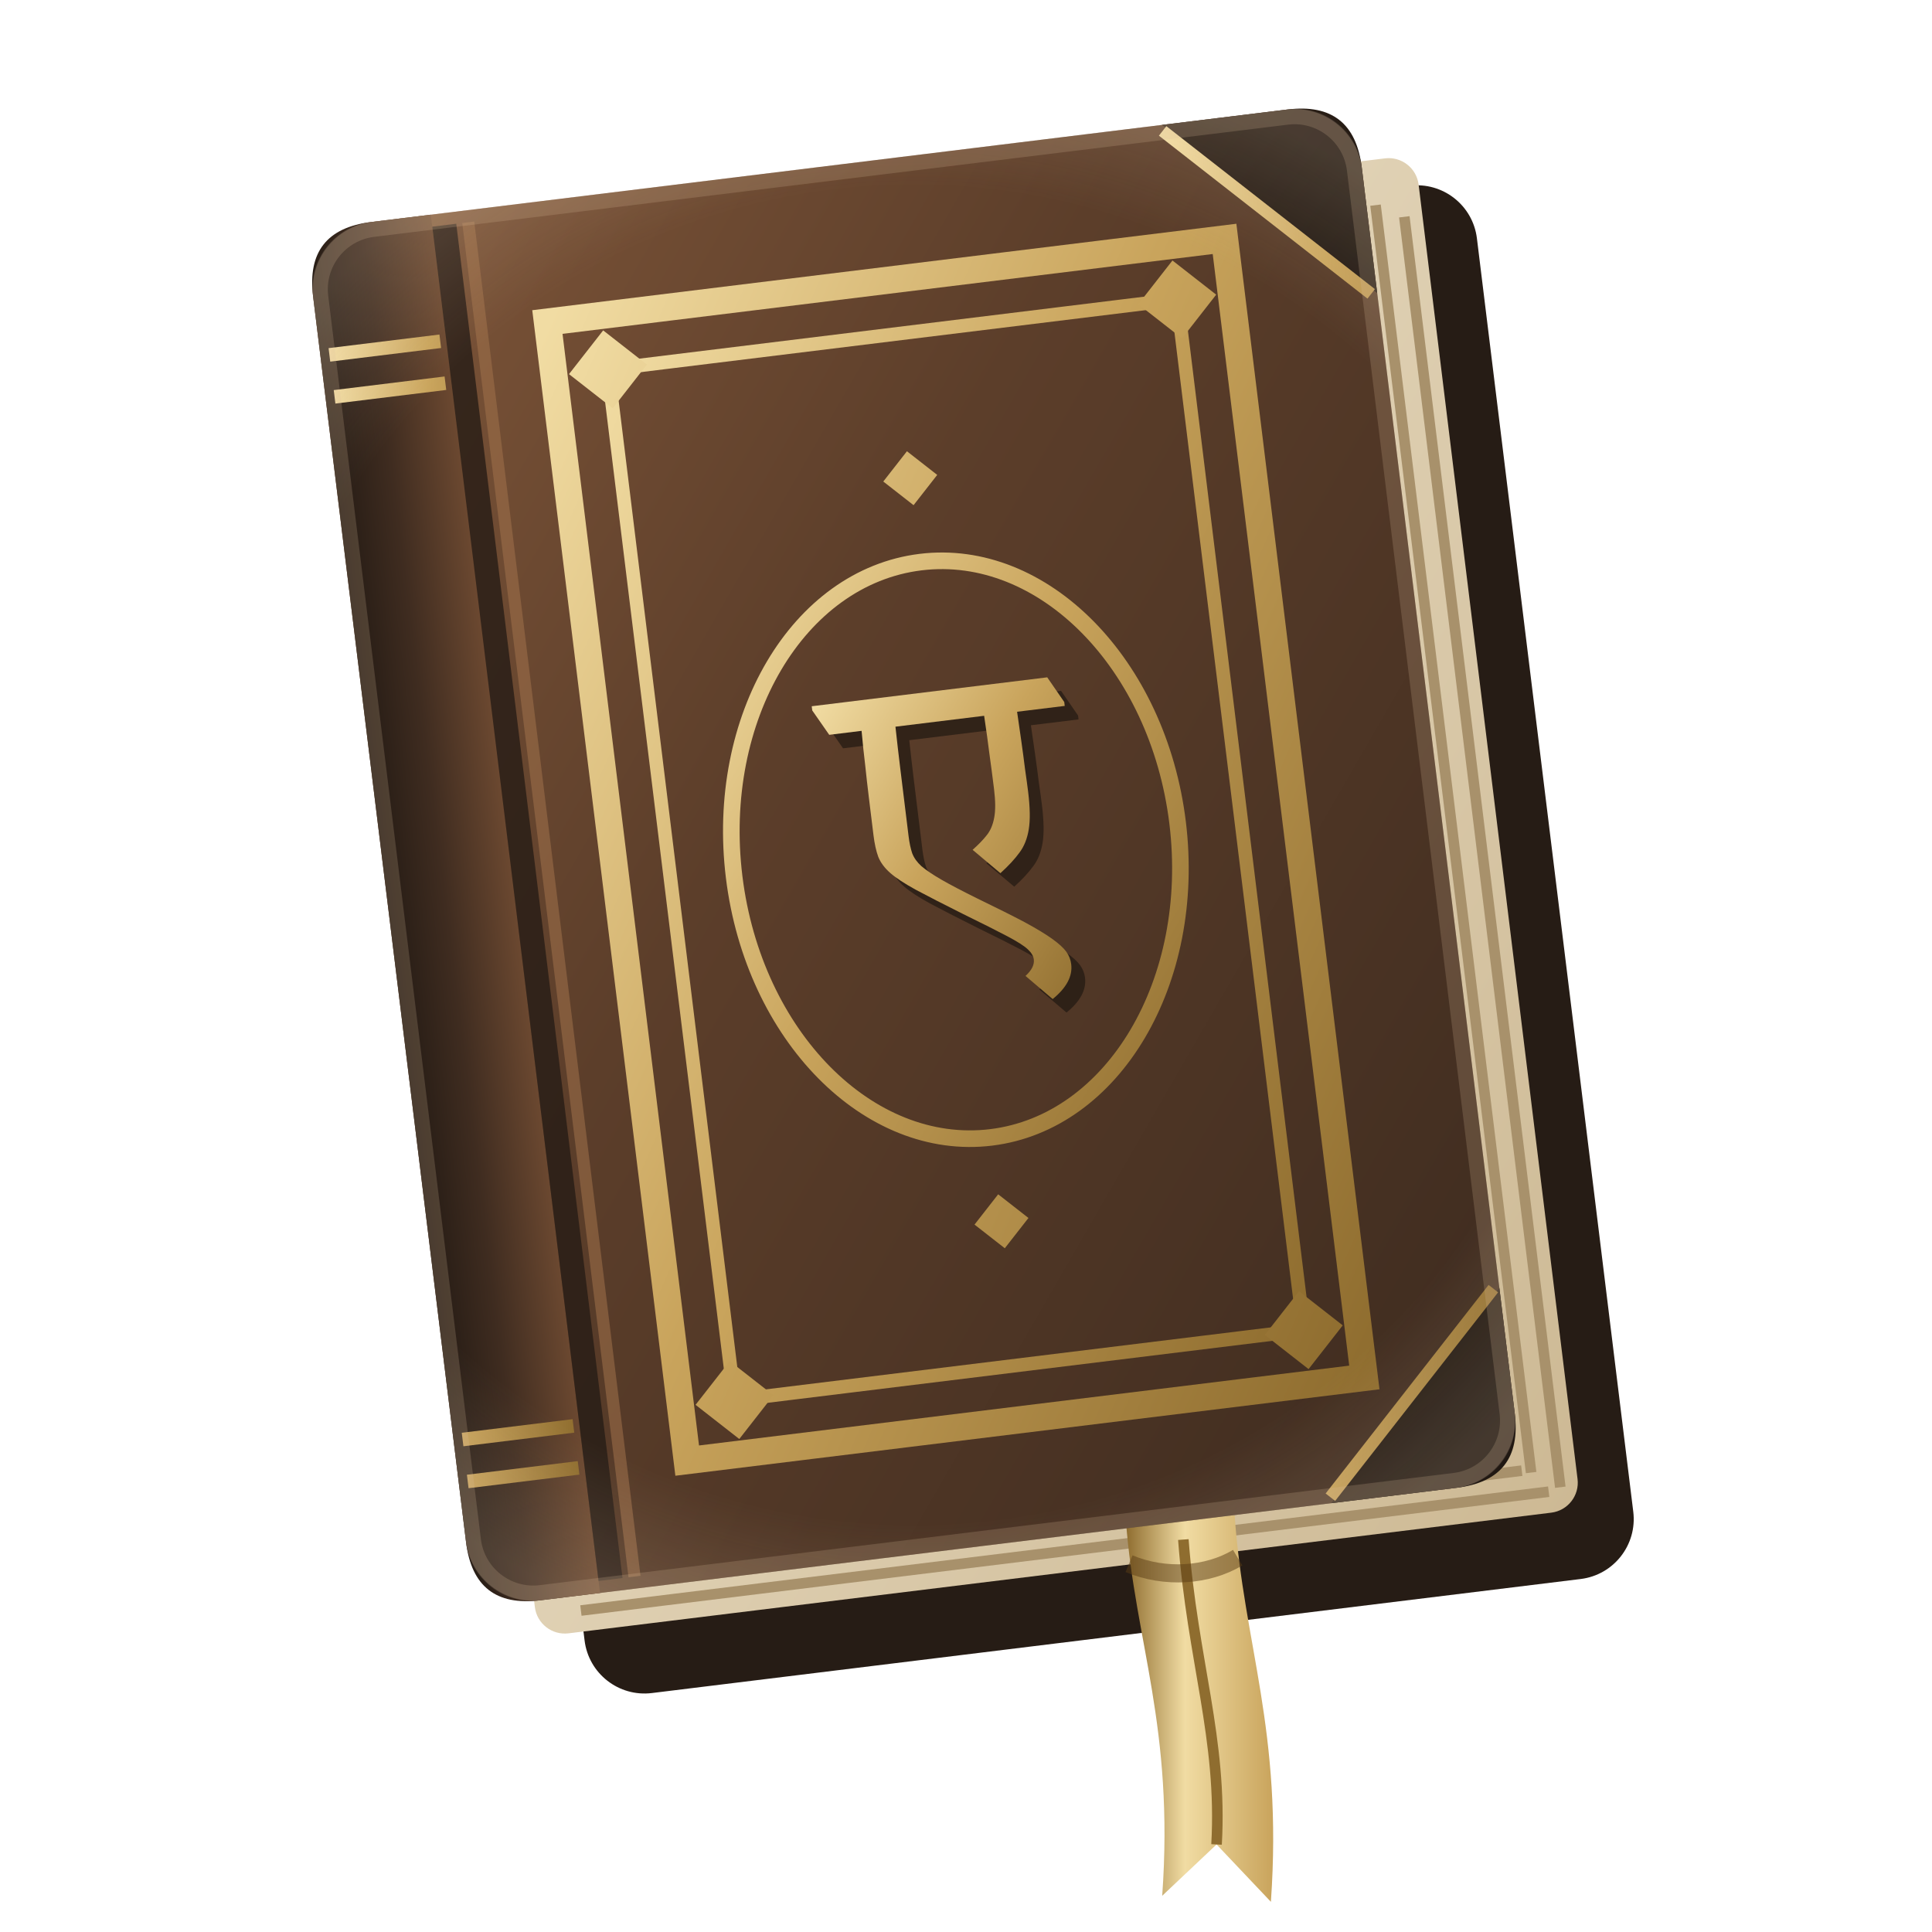
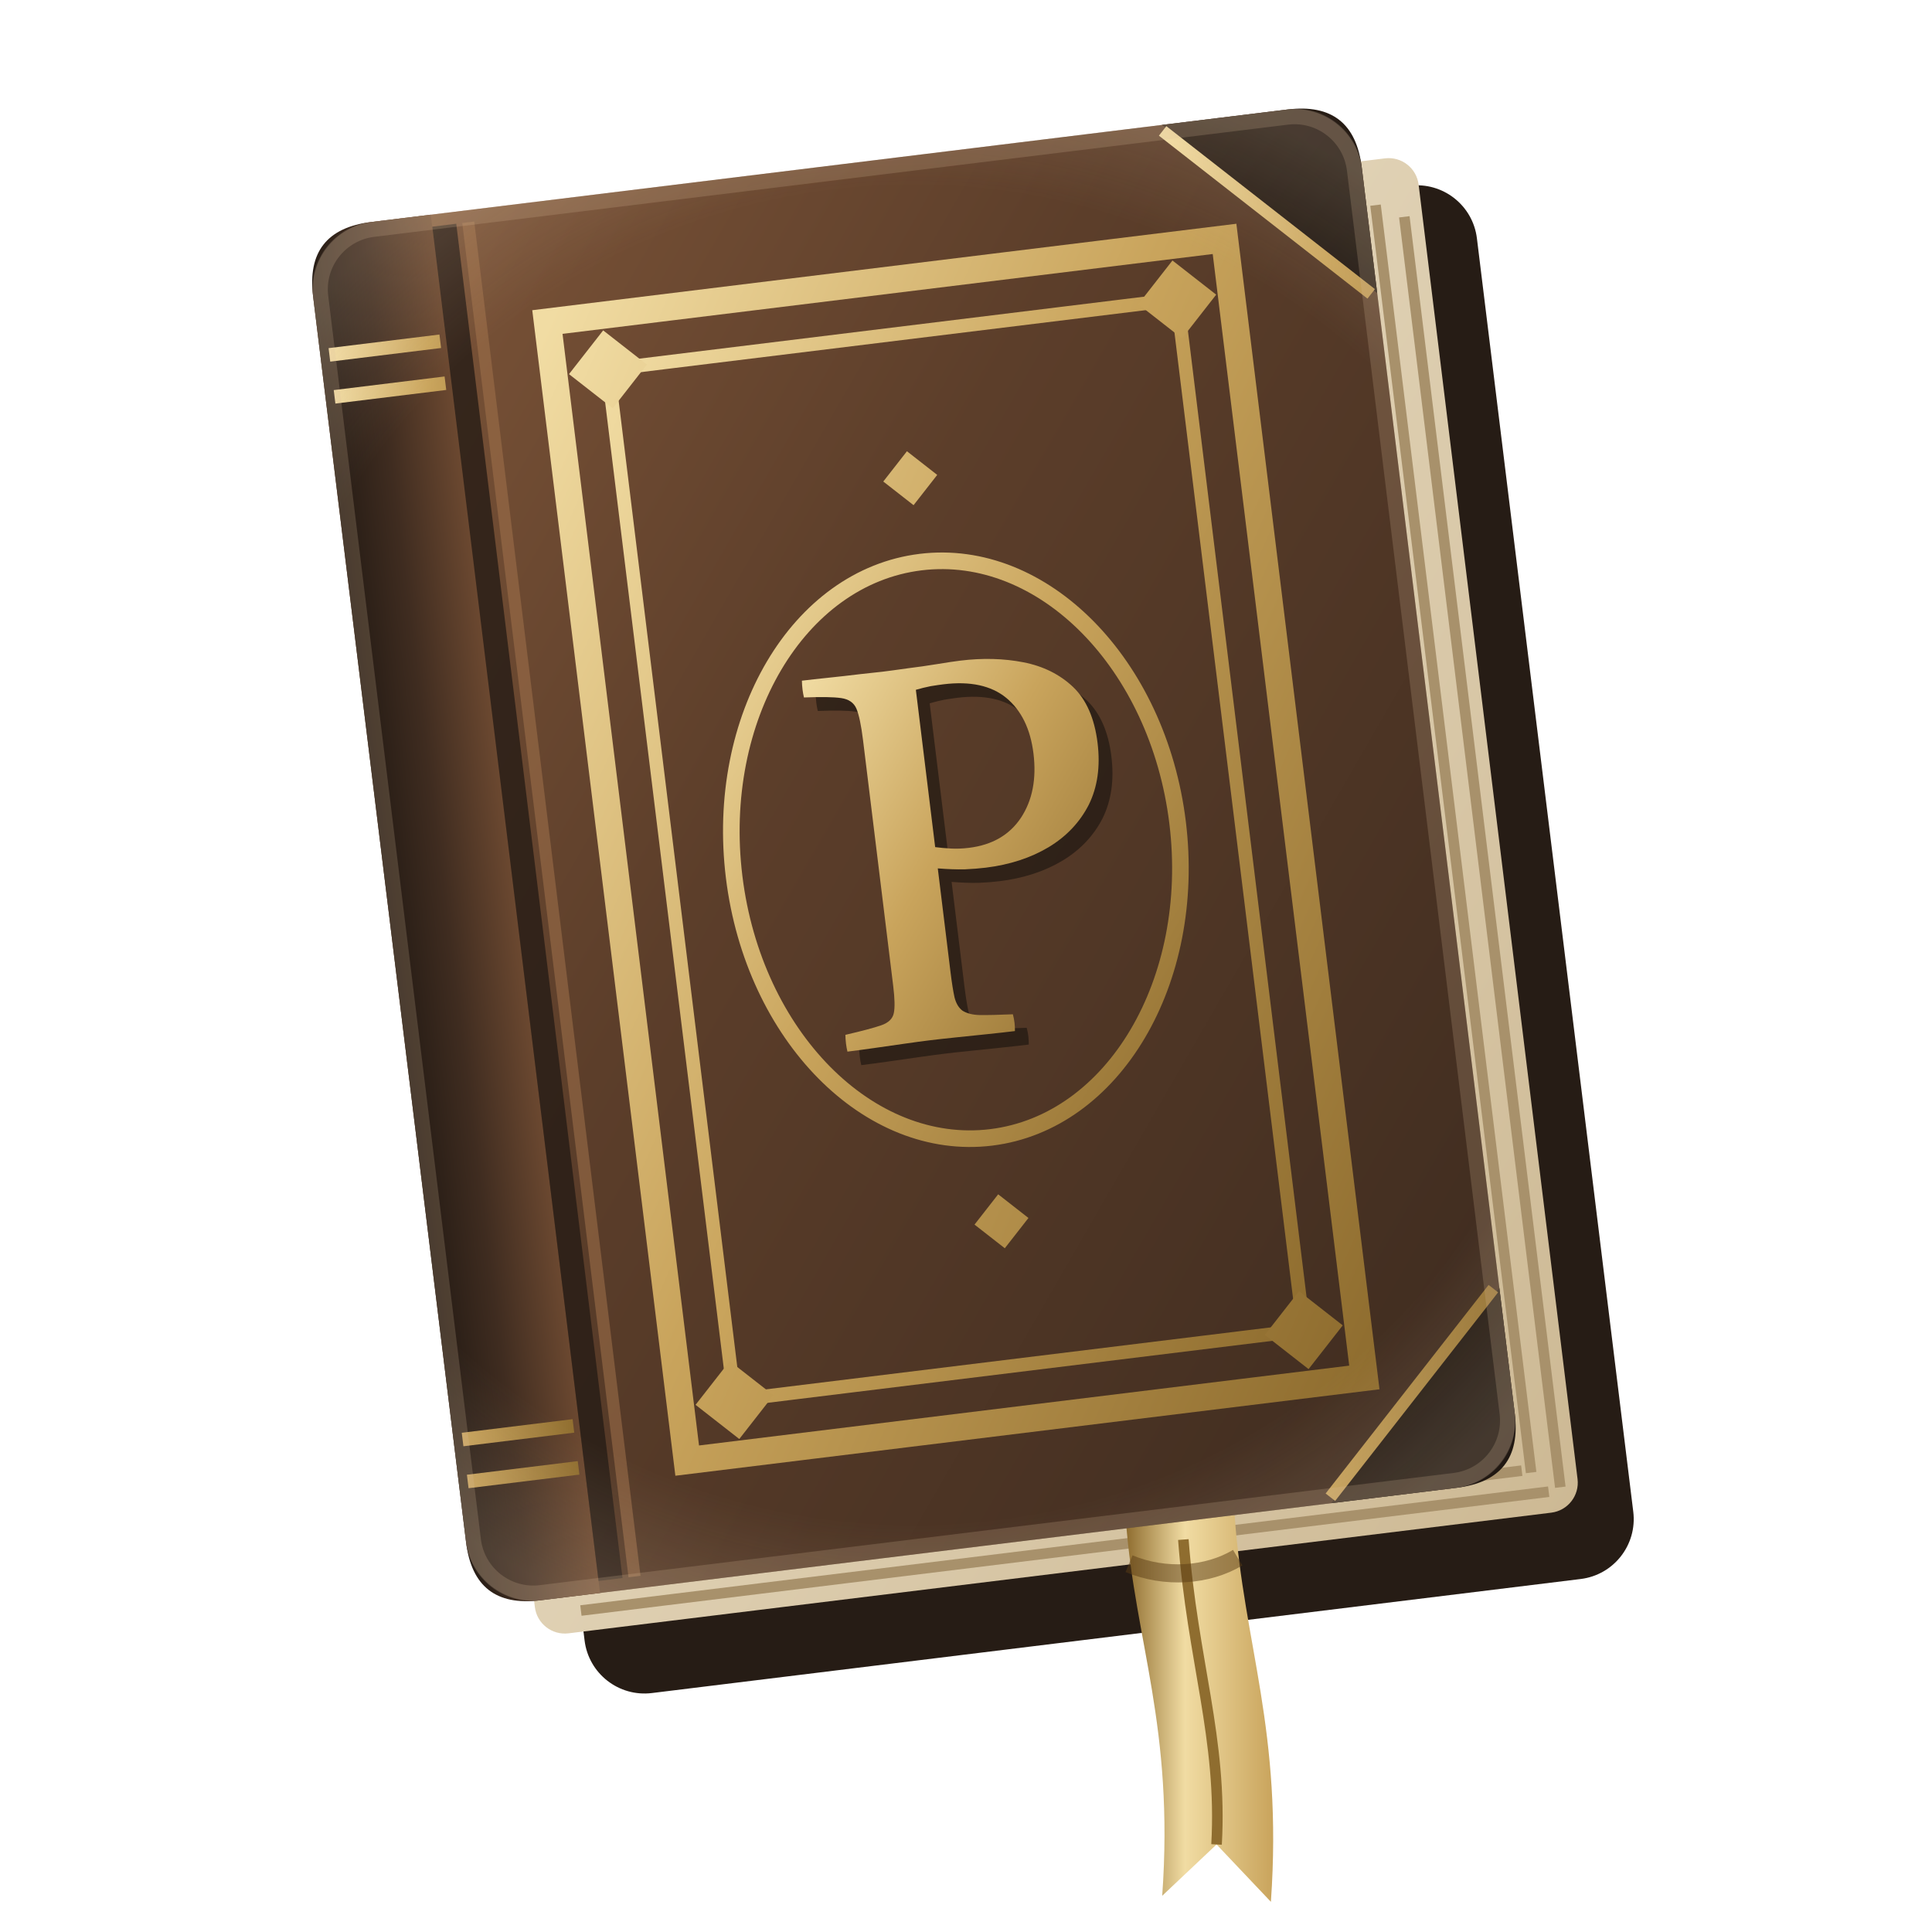
<svg xmlns="http://www.w3.org/2000/svg" viewBox="0 0 64 64">
  <defs>
    <linearGradient id="cv" x1="0" y1="0" x2="1" y2="1">
      <stop offset="0" stop-color="#80573a" />
      <stop offset="0.4" stop-color="#5c3e2a" />
      <stop offset="1" stop-color="#3d2b1f" />
    </linearGradient>
    <radialGradient id="rub" cx="29.5" cy="30" r="27" gradientUnits="userSpaceOnUse">
      <stop offset="0" stop-color="#f2dcc0" stop-opacity="0" />
      <stop offset="0.82" stop-color="#f2dcc0" stop-opacity="0" />
      <stop offset="1" stop-color="#f2dcc0" stop-opacity="0.16" />
    </radialGradient>
    <linearGradient id="sp" x1="0" y1="0" x2="1" y2="0">
      <stop offset="0" stop-color="#261c15" />
      <stop offset="0.45" stop-color="#3f2c20" />
      <stop offset="1" stop-color="#6b4830" />
    </linearGradient>
    <linearGradient id="cor" x1="0" y1="0" x2="1" y2="1">
      <stop offset="0" stop-color="#2e2118" />
      <stop offset="1" stop-color="#1f1711" />
    </linearGradient>
    <linearGradient id="pg" x1="0" y1="0" x2="1" y2="1">
      <stop offset="0" stop-color="#f1e7d1" />
      <stop offset="1" stop-color="#cdb994" />
    </linearGradient>
    <linearGradient id="gd" x1="0" y1="0" x2="1" y2="1">
      <stop offset="0" stop-color="#f1dca3" />
      <stop offset="0.45" stop-color="#c9a45c" />
      <stop offset="1" stop-color="#8f6d2f" />
    </linearGradient>
    <linearGradient id="rb" x1="0" y1="0" x2="1" y2="0">
      <stop offset="0" stop-color="#8f6d2f" />
      <stop offset="0.4" stop-color="#f1dca3" />
      <stop offset="1" stop-color="#c9a45c" />
    </linearGradient>
  </defs>
  <g transform="translate(1 -2) rotate(-7 32 32)">
    <rect x="15.5" y="10" width="35" height="46.5" rx="2" fill="#261c15" />
    <rect x="14" y="9" width="34.8" height="45.2" rx="1" fill="url(#pg)" />
    <path d="M47.3 10.5V52.8M48.2 11V53.4M15 52.7H47M15.5 53.5H47.8" stroke="#a8916b" stroke-width=".35" fill="none" />
  </g>
  <path d="M37.3 50.4C37.6 54.4 38.9 57.2 38.5 62.8L40.3 61.1L42.1 63C42.5 57.3 41.2 54.5 40.9 50.2Z" fill="url(#rb)" />
  <path d="M39.2 51C39.5 55 40.5 57.6 40.3 61.1" stroke="#8f6d2f" stroke-width=".35" fill="none" />
  <path d="M37.4 51.8C38.6 52.3 40 52.2 41 51.6" stroke="#5a3d15" stroke-opacity=".5" stroke-width=".6" fill="none" />
  <g transform="translate(1 -2) rotate(-7 32 32)">
    <rect x="12" y="7" width="35" height="46" rx="2.2" fill="url(#cv)" />
    <path d="M40.6 7H44.8Q47 7 47 9.2V13.4Z" fill="url(#cor)" />
    <path d="M40.6 53H44.8Q47 53 47 50.8V46.6Z" fill="url(#cor)" />
    <path d="M40.6 7.2L46.8 13.4M40.6 52.8L46.8 46.6" stroke="url(#gd)" stroke-width=".4" />
    <path d="M14.2 7H16.2V53H14.2Q12 53 12 50.8V9.2Q12 7 14.2 7Z" fill="url(#sp)" />
    <path d="M12.3 11.2H16M12.3 12.6H16M12.3 47.4H16M12.3 48.8H16" stroke="url(#gd)" stroke-width=".45" />
    <path d="M16.6 7.4V52.6" stroke="#261c15" stroke-width=".8" opacity=".8" />
    <path d="M17.4 7.4V52.6" stroke="#a0714a" stroke-width=".4" opacity=".55" />
    <rect x="19.6" y="11" width="22.6" height="38" fill="none" stroke="url(#gd)" stroke-width=".9" />
    <rect x="21.4" y="12.8" width="19" height="34.4" fill="none" stroke="url(#gd)" stroke-width=".45" />
    <path d="M21.4 11.5L22.7 12.8L21.4 14.1L20.1 12.8ZM40.4 11.5L41.7 12.8L40.4 14.1L39.1 12.8ZM21.4 45.9L22.7 47.2L21.4 48.5L20.1 47.2ZM40.4 45.9L41.7 47.2L40.4 48.5L39.1 47.2ZM30.9 16.7L31.8 17.6L30.9 18.5L30 17.6ZM30.9 41.5L31.8 42.4L30.9 43.3L30 42.4Z" fill="url(#gd)" />
    <ellipse cx="30.9" cy="30" rx="7.4" ry="9.6" fill="none" stroke="url(#gd)" stroke-width=".55" />
-     <path d="M33.88 35.80L33.08 34.93Q33.42 34.69 33.42 34.42Q33.42 34.25 33.26 34.06Q33.10 33.87 32.64 33.55Q32.18 33.23 31.29 32.65Q30.37 32.04 29.83 31.66Q29.30 31.28 29.05 31Q28.80 30.72 28.72 30.42Q28.65 30.12 28.65 29.69Q28.65 28.99 28.65 28.43Q28.65 27.88 28.66 27.35Q28.66 26.82 28.68 26.21L27.60 26.21L27.14 25.34L27.14 25.20L35 25.20L35.46 26.08L35.46 26.21L33.87 26.21Q33.88 26.66 33.89 27.17Q33.90 27.69 33.90 28.14Q33.91 28.59 33.91 28.88Q33.91 29.68 33.78 30.12Q33.65 30.57 33.38 30.85Q33.11 31.14 32.67 31.45L31.85 30.57Q32.17 30.35 32.37 30.15Q32.58 29.95 32.69 29.60Q32.80 29.26 32.80 28.66Q32.80 28.03 32.79 27.48Q32.79 26.93 32.77 26.21L29.81 26.21Q29.80 26.96 29.80 27.51Q29.80 28.05 29.80 28.60Q29.80 29.15 29.80 29.86Q29.80 30.20 29.85 30.44Q29.91 30.68 30.10 30.90Q30.30 31.12 30.71 31.43Q31.11 31.73 31.81 32.19Q32.71 32.77 33.27 33.16Q33.83 33.56 34.12 33.83Q34.41 34.10 34.52 34.30Q34.63 34.50 34.63 34.73Q34.63 35.33 33.88 35.80" fill="#18120d" opacity=".6" />
-     <path d="M33.48 35.30L32.68 34.43Q33.02 34.19 33.02 33.92Q33.02 33.75 32.86 33.56Q32.70 33.37 32.24 33.05Q31.78 32.73 30.89 32.15Q29.97 31.54 29.43 31.16Q28.90 30.78 28.65 30.50Q28.40 30.22 28.32 29.92Q28.25 29.62 28.25 29.19Q28.25 28.49 28.25 27.93Q28.25 27.38 28.26 26.85Q28.26 26.32 28.28 25.71L27.20 25.71L26.74 24.84L26.74 24.70L34.60 24.70L35.06 25.58L35.06 25.71L33.47 25.71Q33.48 26.16 33.49 26.67Q33.50 27.19 33.50 27.64Q33.51 28.09 33.51 28.38Q33.51 29.18 33.38 29.62Q33.25 30.07 32.98 30.35Q32.71 30.64 32.27 30.95L31.45 30.07Q31.77 29.85 31.97 29.65Q32.18 29.45 32.29 29.10Q32.40 28.76 32.40 28.16Q32.40 27.53 32.39 26.98Q32.39 26.43 32.37 25.71L29.41 25.71Q29.40 26.46 29.40 27.01Q29.40 27.55 29.40 28.10Q29.40 28.65 29.40 29.36Q29.40 29.70 29.45 29.94Q29.51 30.18 29.70 30.40Q29.90 30.62 30.31 30.93Q30.71 31.23 31.41 31.69Q32.31 32.27 32.87 32.66Q33.43 33.06 33.72 33.33Q34.01 33.60 34.12 33.80Q34.23 34 34.23 34.23Q34.23 34.83 33.48 35.30" fill="url(#gd)" />
+     <path d="M32.21 31.21Q31.90 31.21 31.51 31.18Q31.12 31.14 30.63 31.04L30.63 34.50Q30.63 35.04 30.66 35.35Q30.70 35.66 30.87 35.82Q31.07 35.98 31.41 36.03Q31.76 36.08 32.51 36.14Q32.55 36.42 32.51 36.70Q32.13 36.70 31.59 36.69Q31.05 36.68 30.53 36.67Q30.01 36.66 29.66 36.66Q29.32 36.66 28.82 36.67Q28.32 36.68 27.81 36.69Q27.31 36.70 26.92 36.70Q26.89 36.44 26.92 36.14Q27.77 36.05 28.14 35.97Q28.51 35.89 28.60 35.62Q28.69 35.36 28.69 34.72L28.69 26.52Q28.69 25.78 28.60 25.46Q28.51 25.15 28.14 25.05Q27.77 24.95 26.92 24.88Q26.89 24.62 26.92 24.32Q27.28 24.32 27.81 24.33Q28.35 24.34 28.86 24.34Q29.37 24.35 29.60 24.35Q29.94 24.35 30.44 24.34Q30.94 24.34 31.44 24.32Q31.93 24.30 32.21 24.30Q33.33 24.30 34.28 24.61Q35.23 24.92 35.81 25.62Q36.39 26.33 36.39 27.56Q36.39 28.74 35.85 29.56Q35.30 30.37 34.36 30.79Q33.41 31.21 32.21 31.21M30.63 25.08L30.63 30.33Q30.86 30.39 31.14 30.44Q31.42 30.49 31.74 30.49Q32.90 30.49 33.57 29.71Q34.24 28.92 34.24 27.65Q34.24 26.42 33.57 25.71Q32.90 25.01 31.56 25.01Q31.39 25.01 31.13 25.02Q30.87 25.04 30.63 25.08" fill="#18120d" opacity=".6" />
+     <path d="M31.81 30.71Q31.50 30.71 31.11 30.68Q30.72 30.64 30.23 30.54L30.23 34Q30.23 34.54 30.26 34.85Q30.30 35.16 30.47 35.32Q30.67 35.48 31.01 35.53Q31.36 35.58 32.11 35.64Q32.15 35.92 32.11 36.20Q31.73 36.20 31.19 36.19Q30.65 36.18 30.13 36.17Q29.61 36.16 29.26 36.16Q28.92 36.16 28.42 36.17Q27.92 36.18 27.41 36.19Q26.91 36.20 26.52 36.20Q26.49 35.94 26.52 35.64Q27.37 35.55 27.74 35.47Q28.11 35.39 28.20 35.12Q28.29 34.86 28.29 34.22L28.29 26.02Q28.29 25.28 28.20 24.96Q28.11 24.65 27.74 24.55Q27.37 24.45 26.52 24.38Q26.49 24.12 26.52 23.82Q26.88 23.82 27.41 23.83Q27.95 23.84 28.46 23.84Q28.97 23.85 29.20 23.85Q29.54 23.85 30.04 23.84Q30.54 23.84 31.04 23.82Q31.53 23.80 31.81 23.80Q32.93 23.80 33.88 24.11Q34.83 24.42 35.41 25.12Q35.99 25.83 35.99 27.06Q35.99 28.24 35.45 29.06Q34.90 29.87 33.96 30.29Q33.01 30.71 31.81 30.71M30.23 24.58L30.23 29.83Q30.46 29.89 30.74 29.94Q31.02 29.99 31.34 29.99Q32.50 29.99 33.17 29.21Q33.84 28.42 33.84 27.15Q33.84 25.92 33.17 25.21Q32.50 24.51 31.16 24.51Q30.99 24.51 30.73 24.52Q30.47 24.54 30.23 24.58" fill="url(#gd)" />
    <rect x="12" y="7" width="35" height="46" rx="2.2" fill="url(#rub)" />
    <rect x="12.25" y="7.25" width="34.5" height="45.5" rx="2" fill="none" stroke="#e0c19c" stroke-opacity=".2" stroke-width=".5" />
  </g>
</svg>
